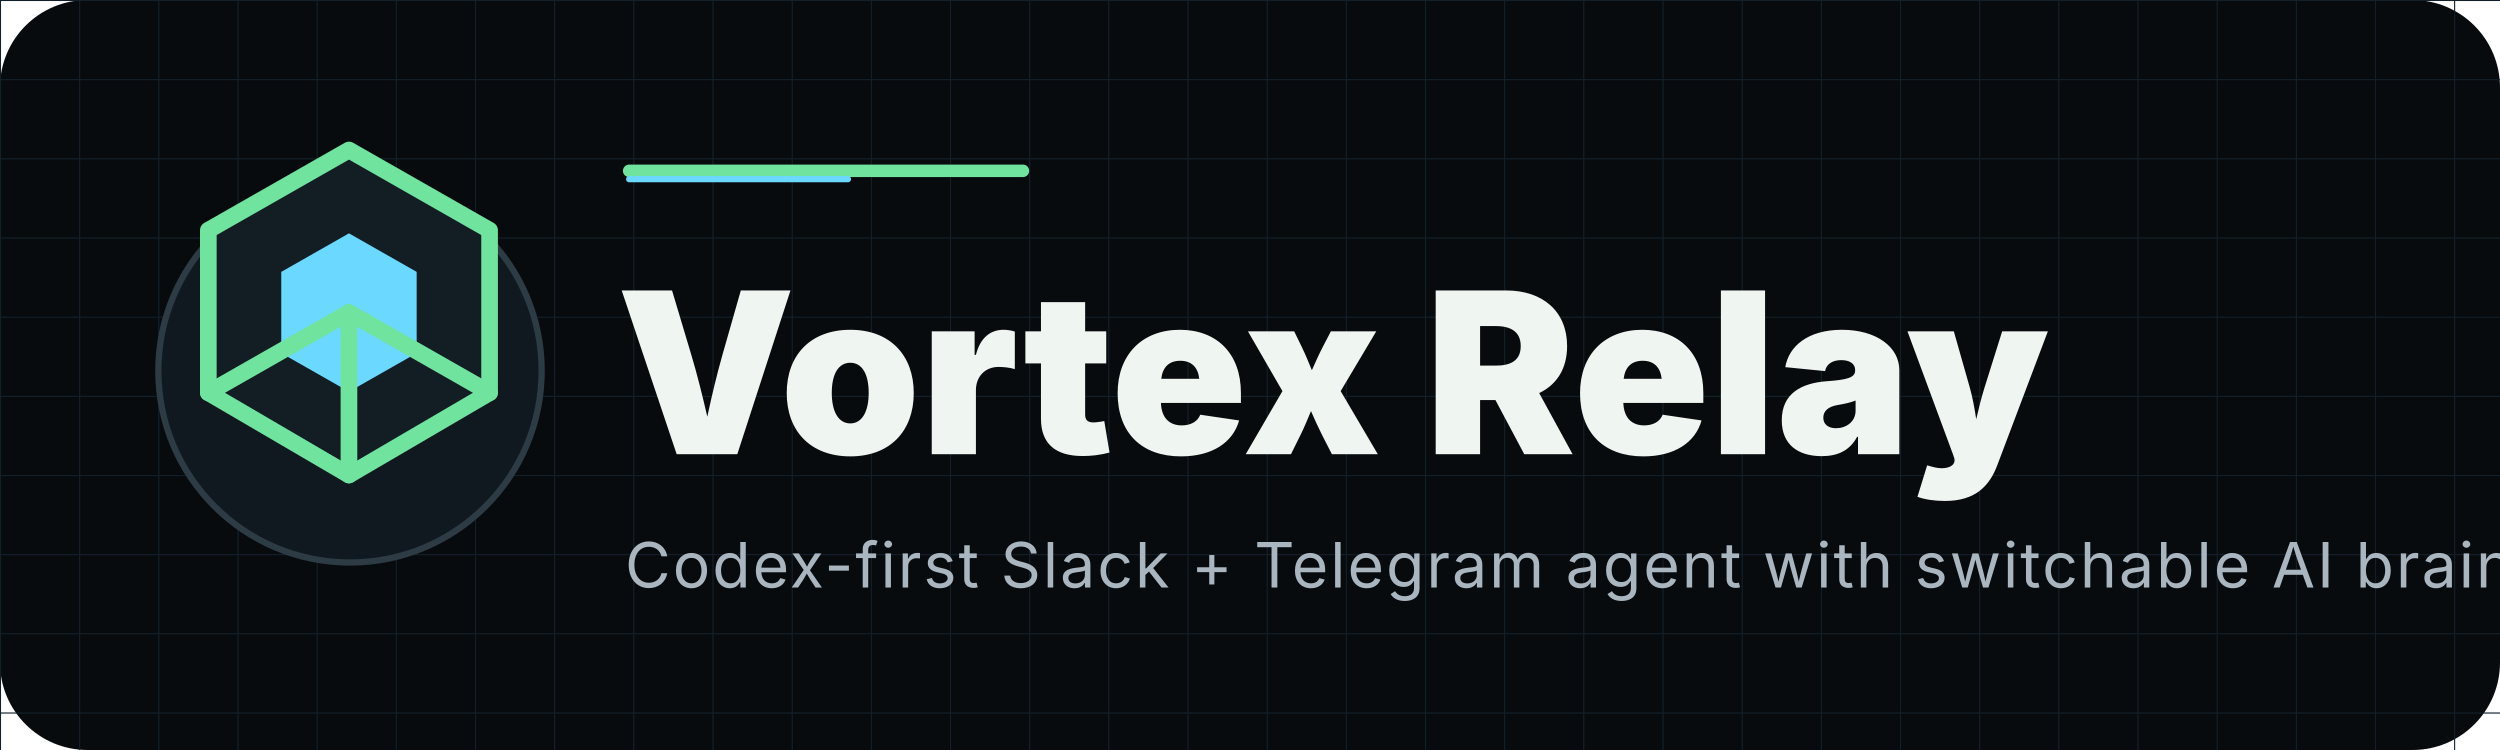
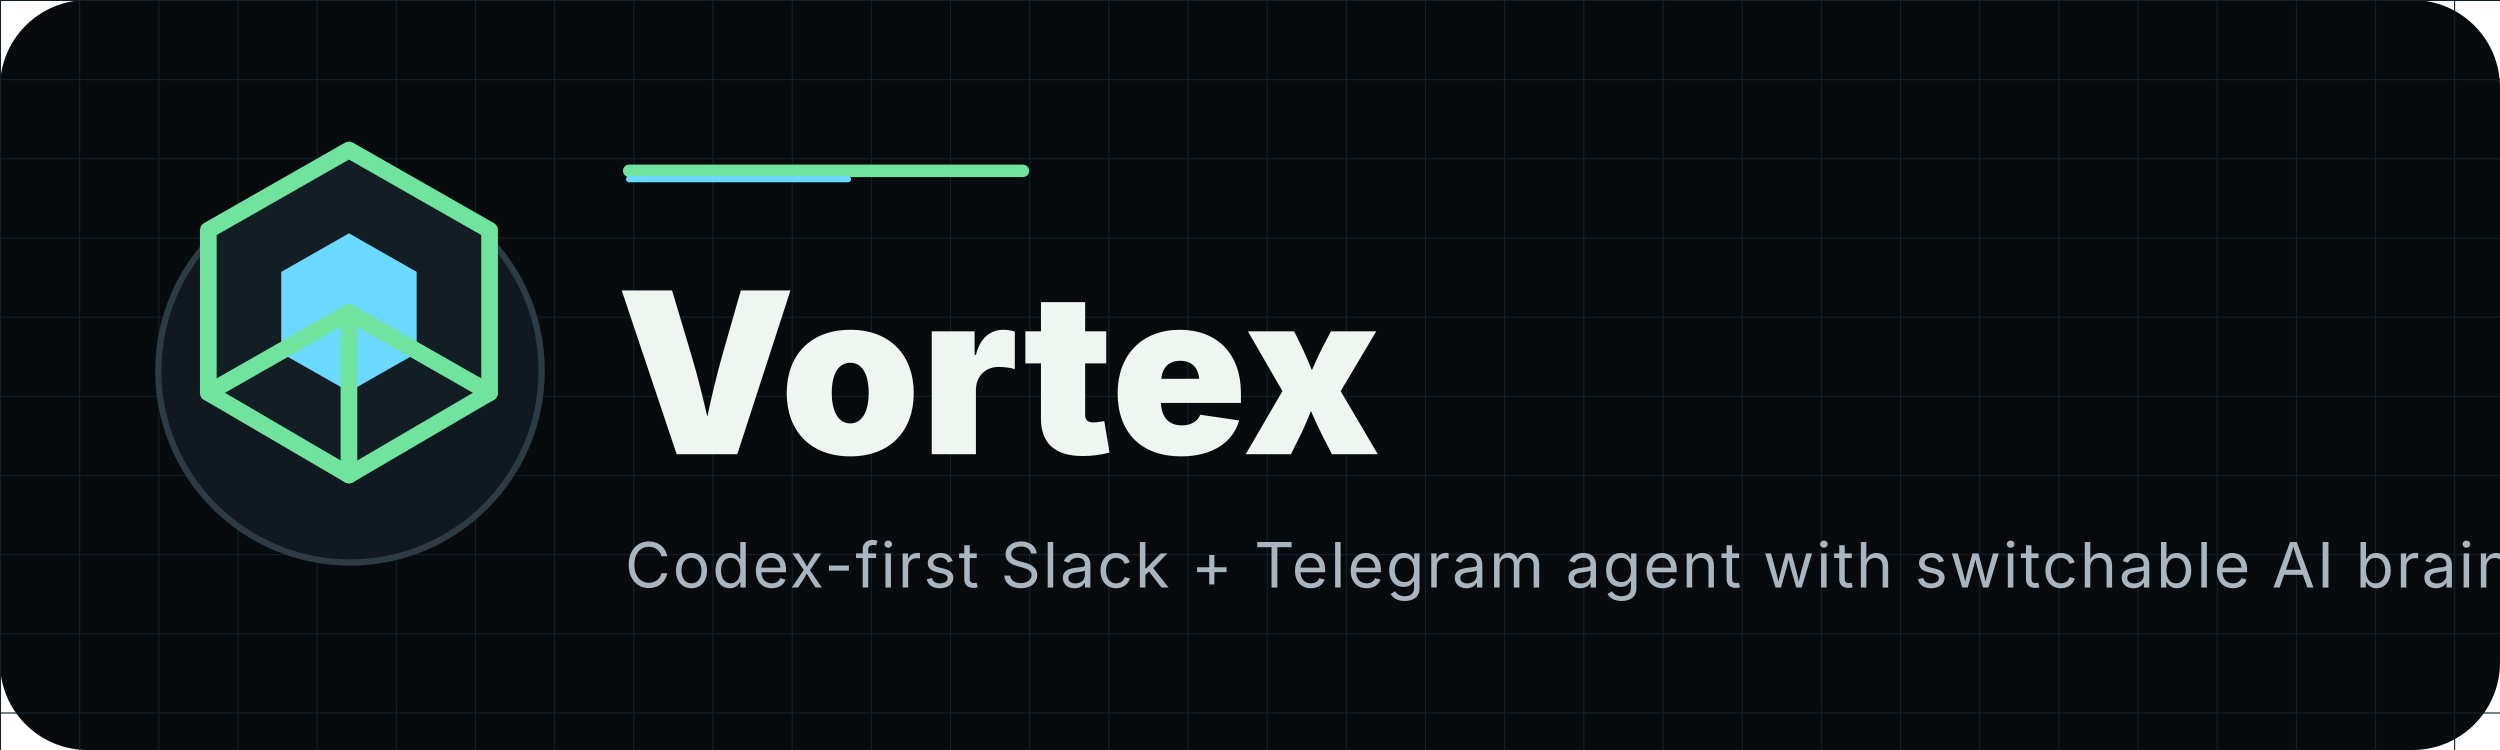
<svg xmlns="http://www.w3.org/2000/svg" width="1200" height="360" viewBox="0 0 1200 360" fill="none">
  <rect width="1200" height="360" rx="42" fill="#080B0E" />
  <path d="M0 0H1200V360H0V0Z" fill="url(#grid)" />
  <circle cx="168" cy="178" r="92" fill="#101820" stroke="#2D3B45" stroke-width="3" />
  <path d="M167.5 72L235 110.5V188.5L167.5 228L100 188.5V110.5L167.5 72Z" fill="#121D24" stroke="#70E39F" stroke-width="8" stroke-linejoin="round" />
  <path d="M167.5 112L200 130.5V169.5L167.5 188L135 169.5V130.5L167.5 112Z" fill="#6BD8FF" />
  <path d="M100 188.5L167.5 150L235 188.5" stroke="#70E39F" stroke-width="8" stroke-linecap="round" stroke-linejoin="round" />
  <path d="M167.5 150V228" stroke="#70E39F" stroke-width="8" stroke-linecap="round" />
-   <text x="296" y="218" fill="#EFF5F1" font-family="Inter, Segoe UI, Arial, sans-serif" font-size="108" font-weight="850" letter-spacing="0">Vortex Relay</text>
+   <text x="296" y="218" fill="#EFF5F1" font-family="Inter, Segoe UI, Arial, sans-serif" font-size="108" font-weight="850" letter-spacing="0">Vortex</text>
  <text x="300" y="282" fill="#A9B5BF" font-family="Inter, Segoe UI, Arial, sans-serif" font-size="30" letter-spacing="1">Codex-first Slack + Telegram agent with switchable AI brains</text>
  <path d="M302 82H491" stroke="#70E39F" stroke-width="6" stroke-linecap="round" />
  <path d="M302 86H407" stroke="#6BD8FF" stroke-width="3" stroke-linecap="round" />
  <defs>
    <pattern id="grid" width="38" height="38" patternUnits="userSpaceOnUse">
      <path d="M38 0H0V38" stroke="#13202A" stroke-width="1" />
    </pattern>
  </defs>
</svg>
